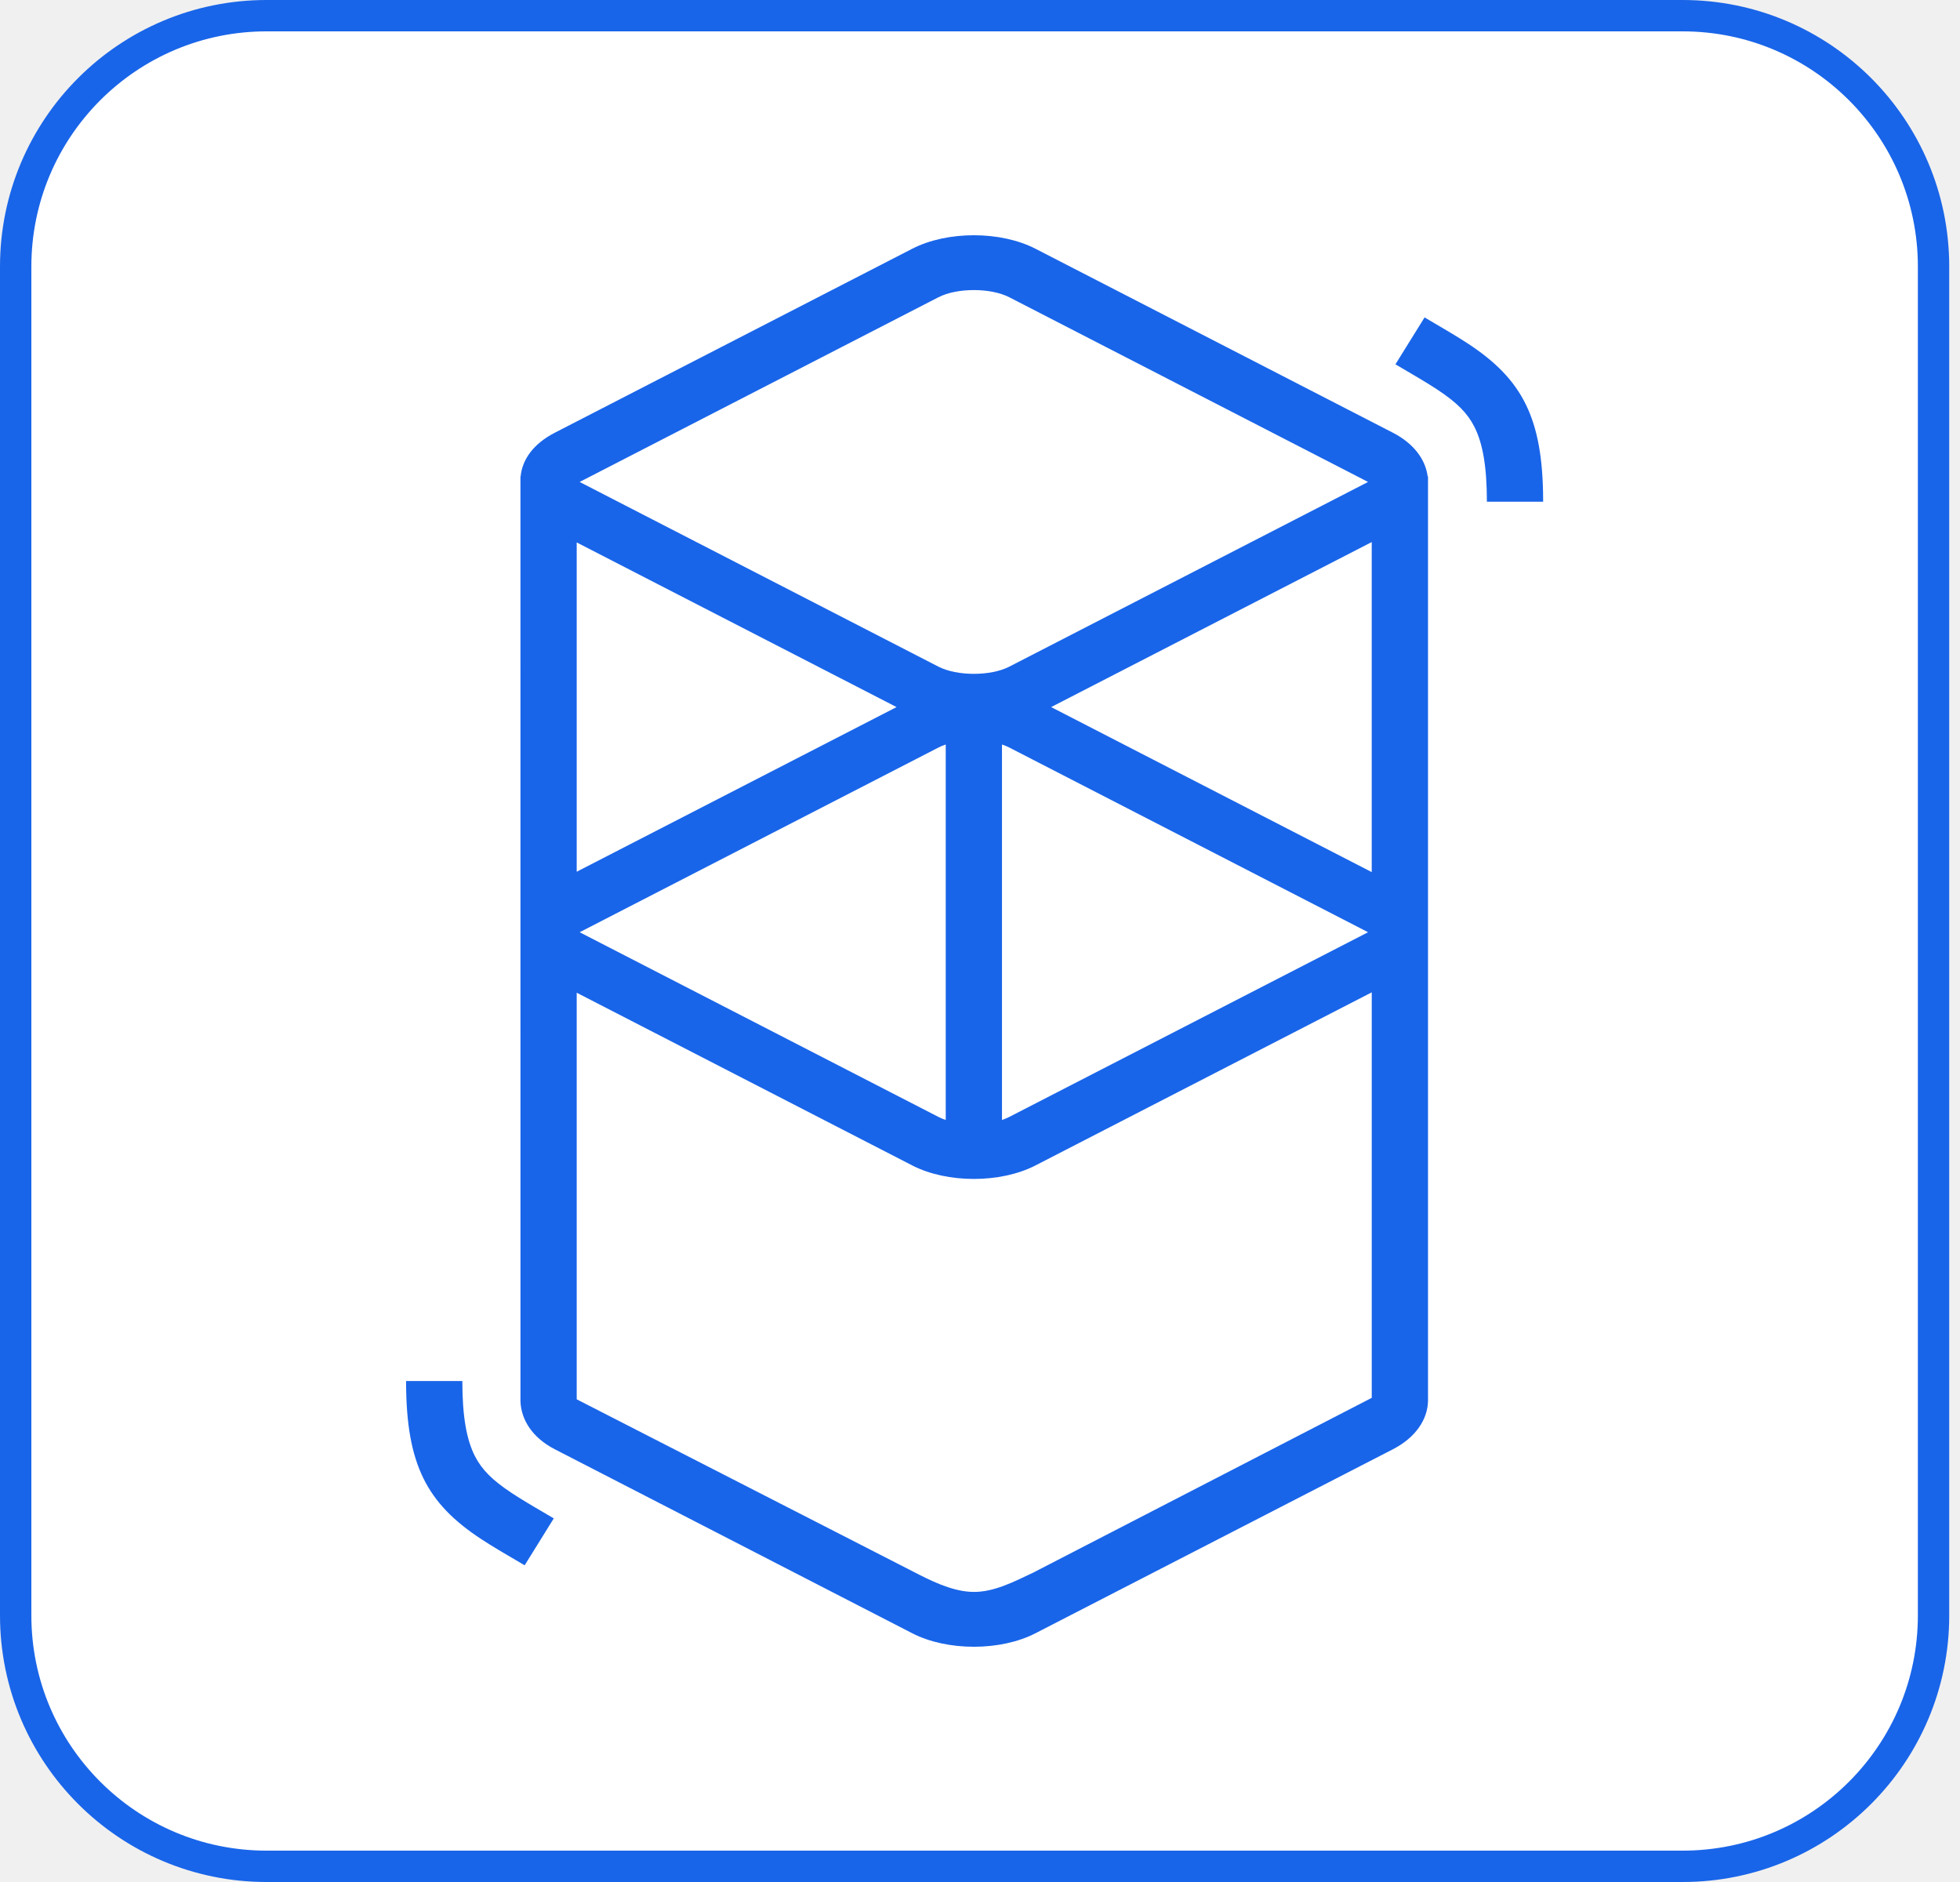
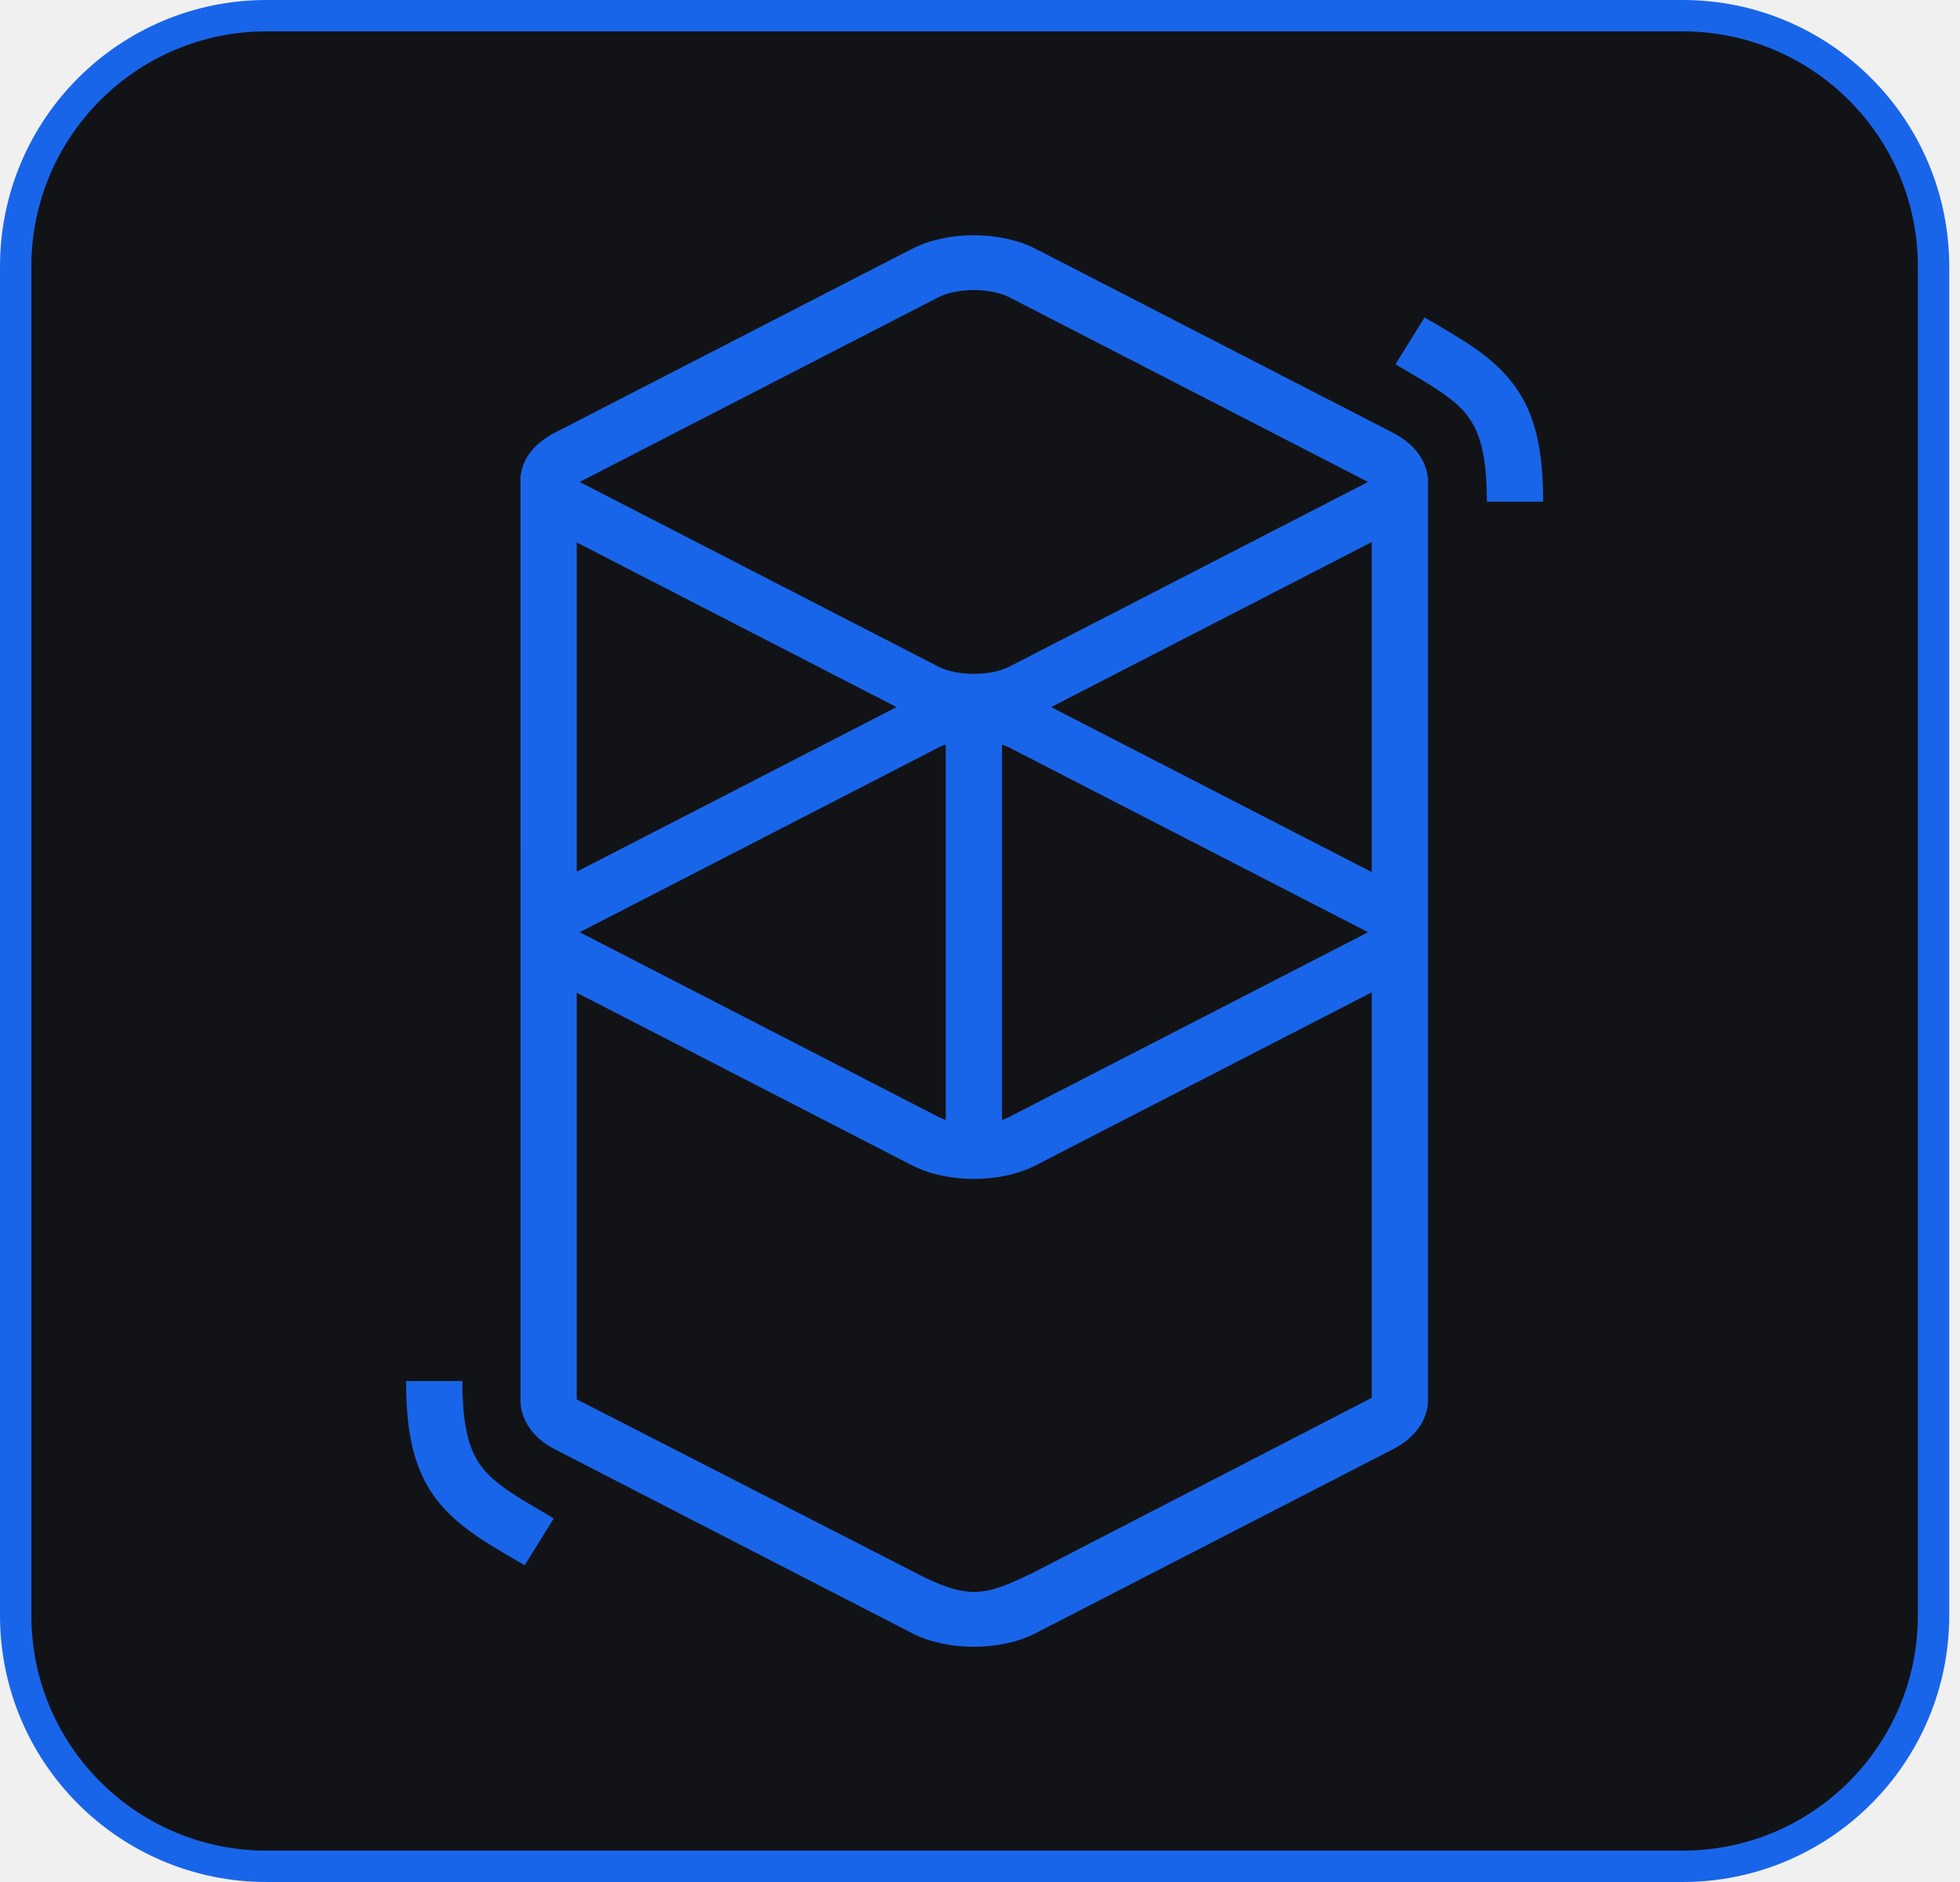
<svg xmlns="http://www.w3.org/2000/svg" width="125" height="120" viewBox="0 0 125 120">
  <g fill="none" fill-rule="evenodd">
-     <rect width="122.313" height="118" x="1" y="1" fill="#FFF" stroke="#1965E9" stroke-width="2" rx="16" />
+     <rect width="122.313" height="118" x="1" y="1" fill="#121317" stroke="#1965E9" stroke-width="2" rx="16" />
    <path fill="#1965E9" fill-rule="nonzero" d="M58.175 15.862c2.234-1.15 5.633-1.15 7.866 0l22.793 11.73c1.345.692 2.083 1.723 2.216 2.788h.022v58.96c-.03 1.161-.776 2.315-2.238 3.068l-22.793 11.73c-2.233 1.15-5.632 1.15-7.866 0l-22.792-11.73c-1.456-.75-2.155-1.911-2.19-3.068a4.044 4.044 0 0 1 0-.293l-.001-58.305a2.96 2.96 0 0 1 0-.188l.001-.173h.01c.102-1.077.807-2.082 2.18-2.79zm29.308 47.412L66.041 74.309c-2.233 1.15-5.632 1.15-7.866 0L36.78 63.298v25.925l21.395 10.953c1.197.623 2.439 1.23 3.654 1.318l.28.01c1.277.005 2.517-.628 3.775-1.226l21.6-11.149V63.274zM29.486 88.058c0 2.259.27 3.744.804 4.79.444.867 1.11 1.53 2.324 2.335l.07.046c.266.175.56.359.917.574l.422.252 1.294.761-1.857 2.991-1.448-.852-.244-.146a32.047 32.047 0 0 1-1.09-.681c-3.462-2.275-4.754-4.754-4.78-9.913v-.157h3.588zm30.829-40.587c-.166.055-.322.12-.464.193l-22.792 11.73a2.524 2.524 0 0 0-.069.036l-.019.01.036.02.052.028 22.792 11.73c.142.073.298.137.464.193zm3.587 0v23.94c.166-.056.322-.12.464-.193l22.792-11.73.068-.036.02-.011-.036-.02-.052-.028-22.792-11.73a3.307 3.307 0 0 0-.464-.192zm23.581-12.908L67.037 45.085l20.446 10.522V34.563zm-50.703.024v20.996l20.398-10.498L36.78 34.587zm27.586-15.634c-1.185-.61-3.33-.61-4.515 0l-22.792 11.73a2.524 2.524 0 0 0-.069.036l-.019.011.036.02.052.028 22.792 11.73c1.185.61 3.33.61 4.515 0l22.792-11.73.068-.037.02-.01-.036-.02-.052-.028zm26.486 1.286l1.449.853.244.146c.418.252.766.468 1.09.681 3.462 2.274 4.753 4.754 4.779 9.912v.158h-3.587c0-2.26-.27-3.744-.805-4.79-.443-.867-1.109-1.53-2.323-2.336l-.07-.046c-.266-.175-.56-.358-.918-.574l-.421-.251-1.295-.762 1.857-2.99z" />
  </g>
</svg>
